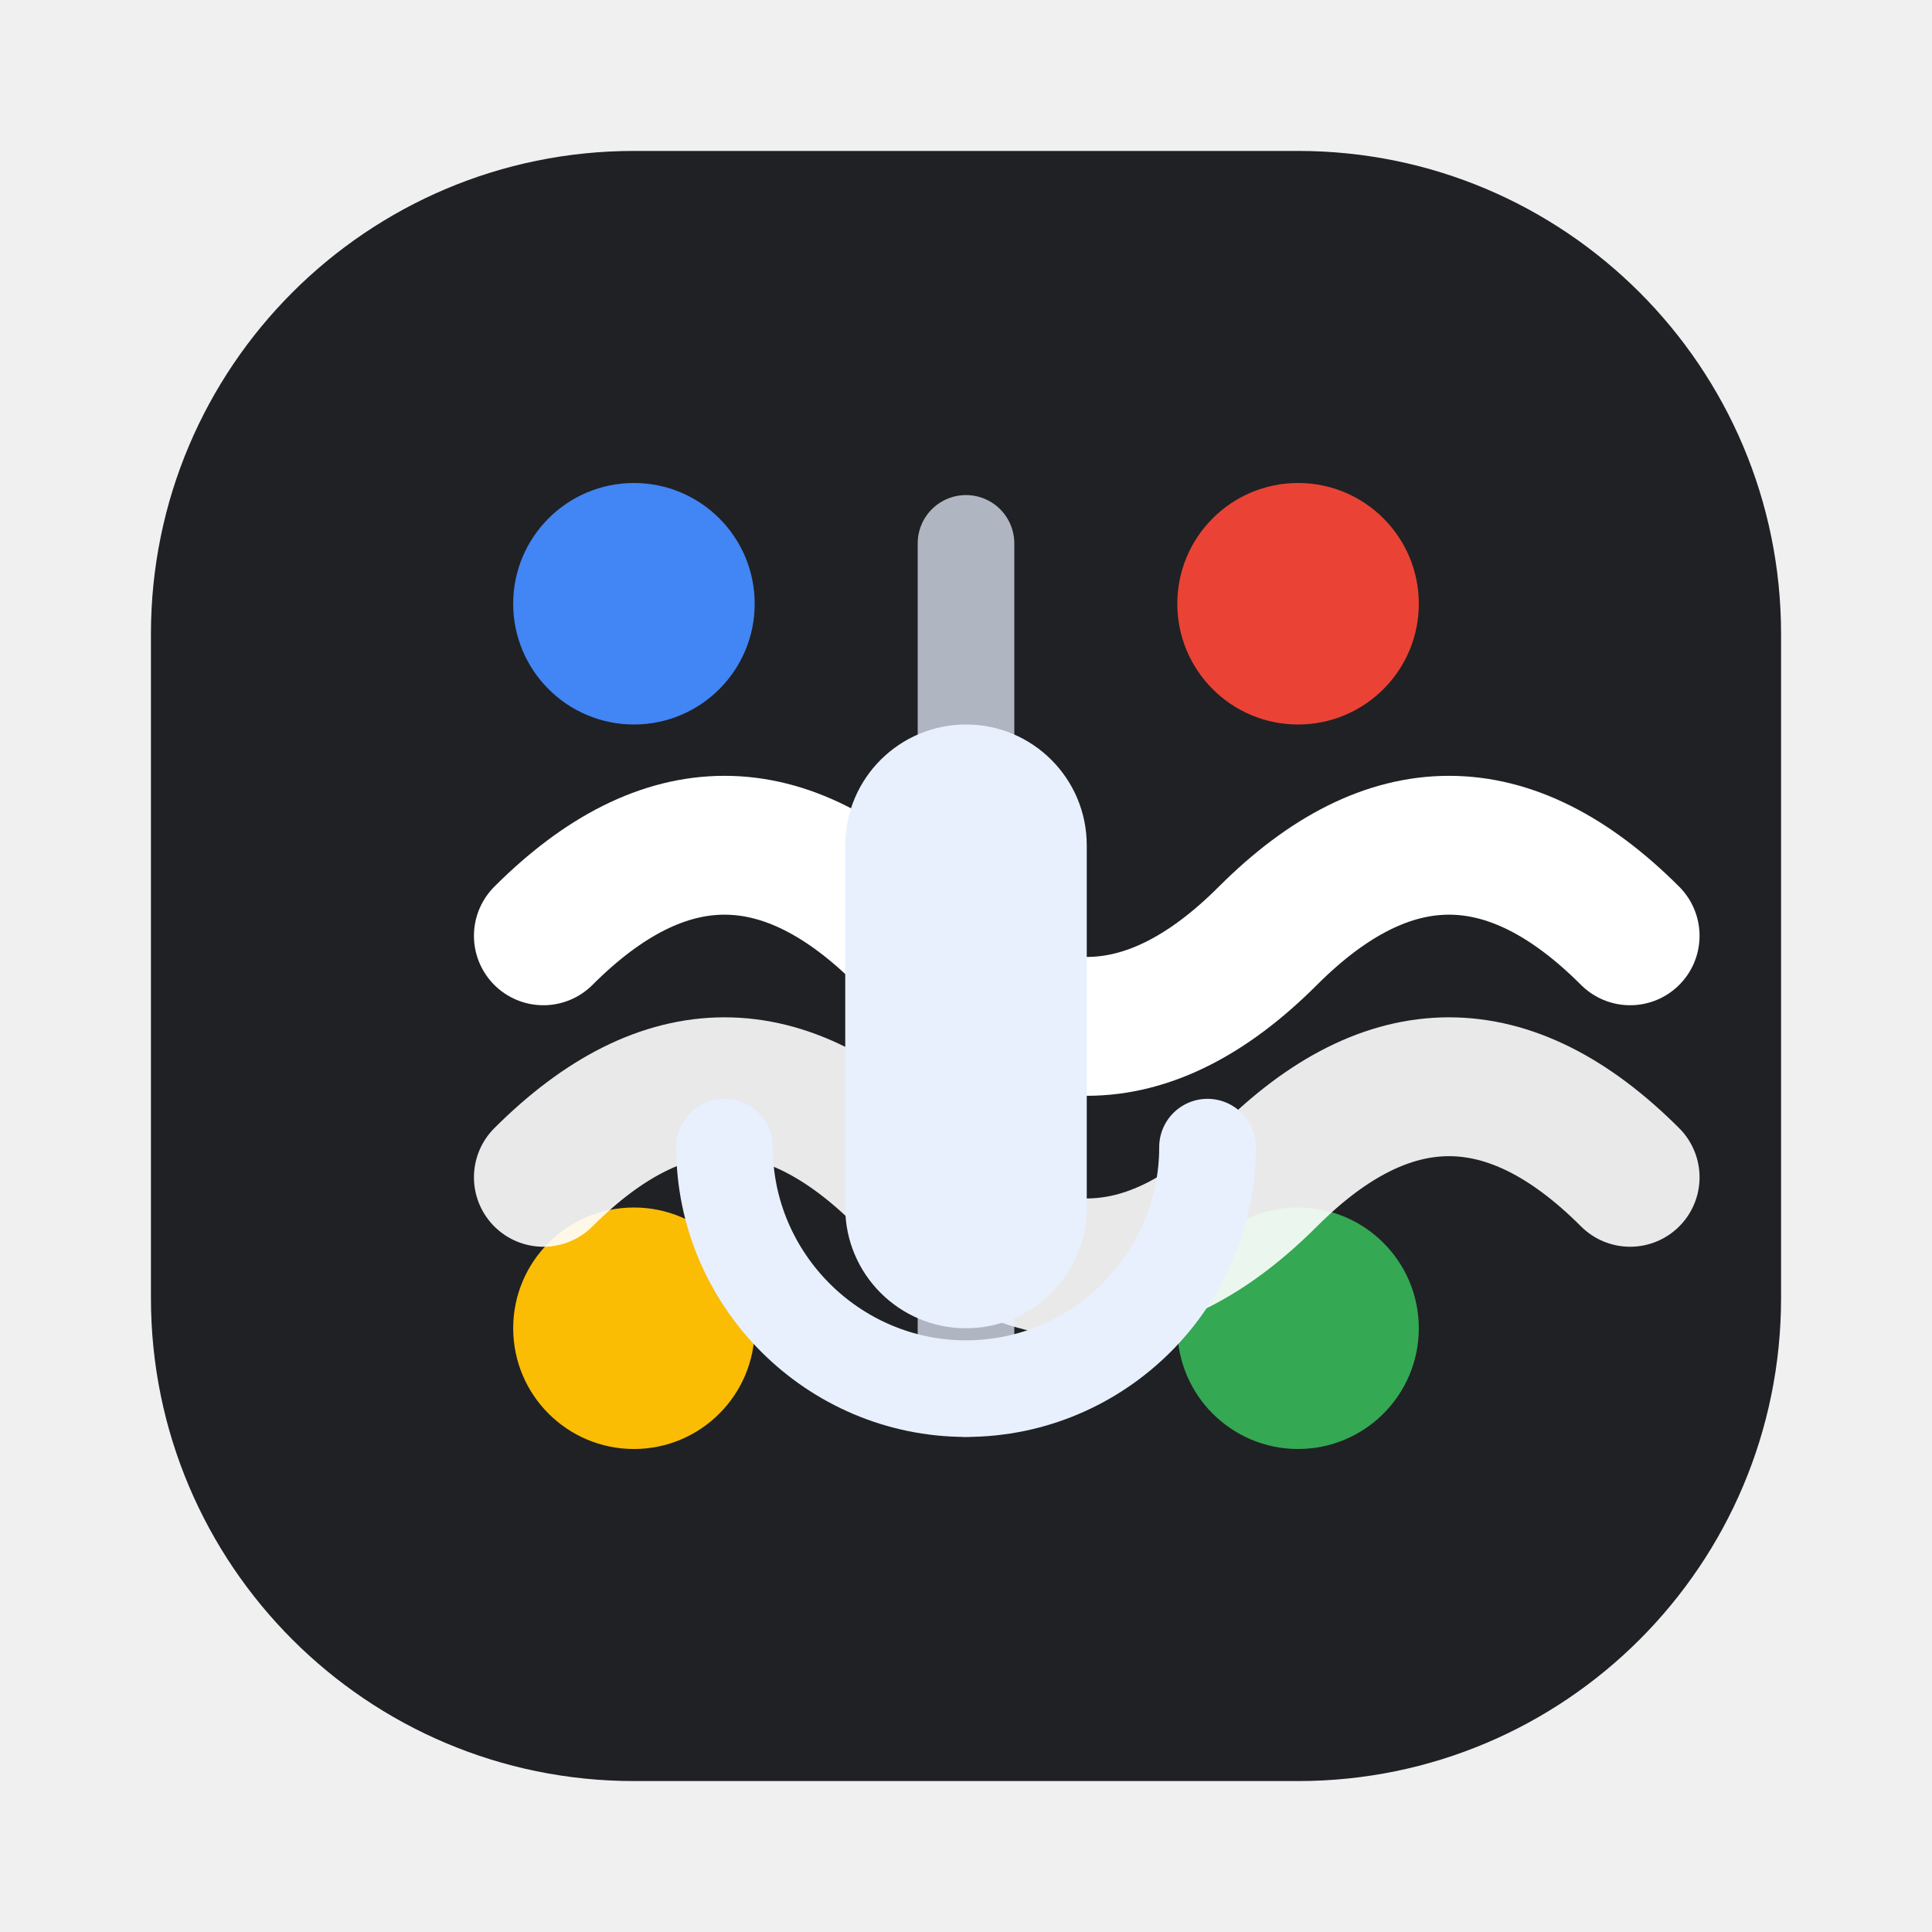
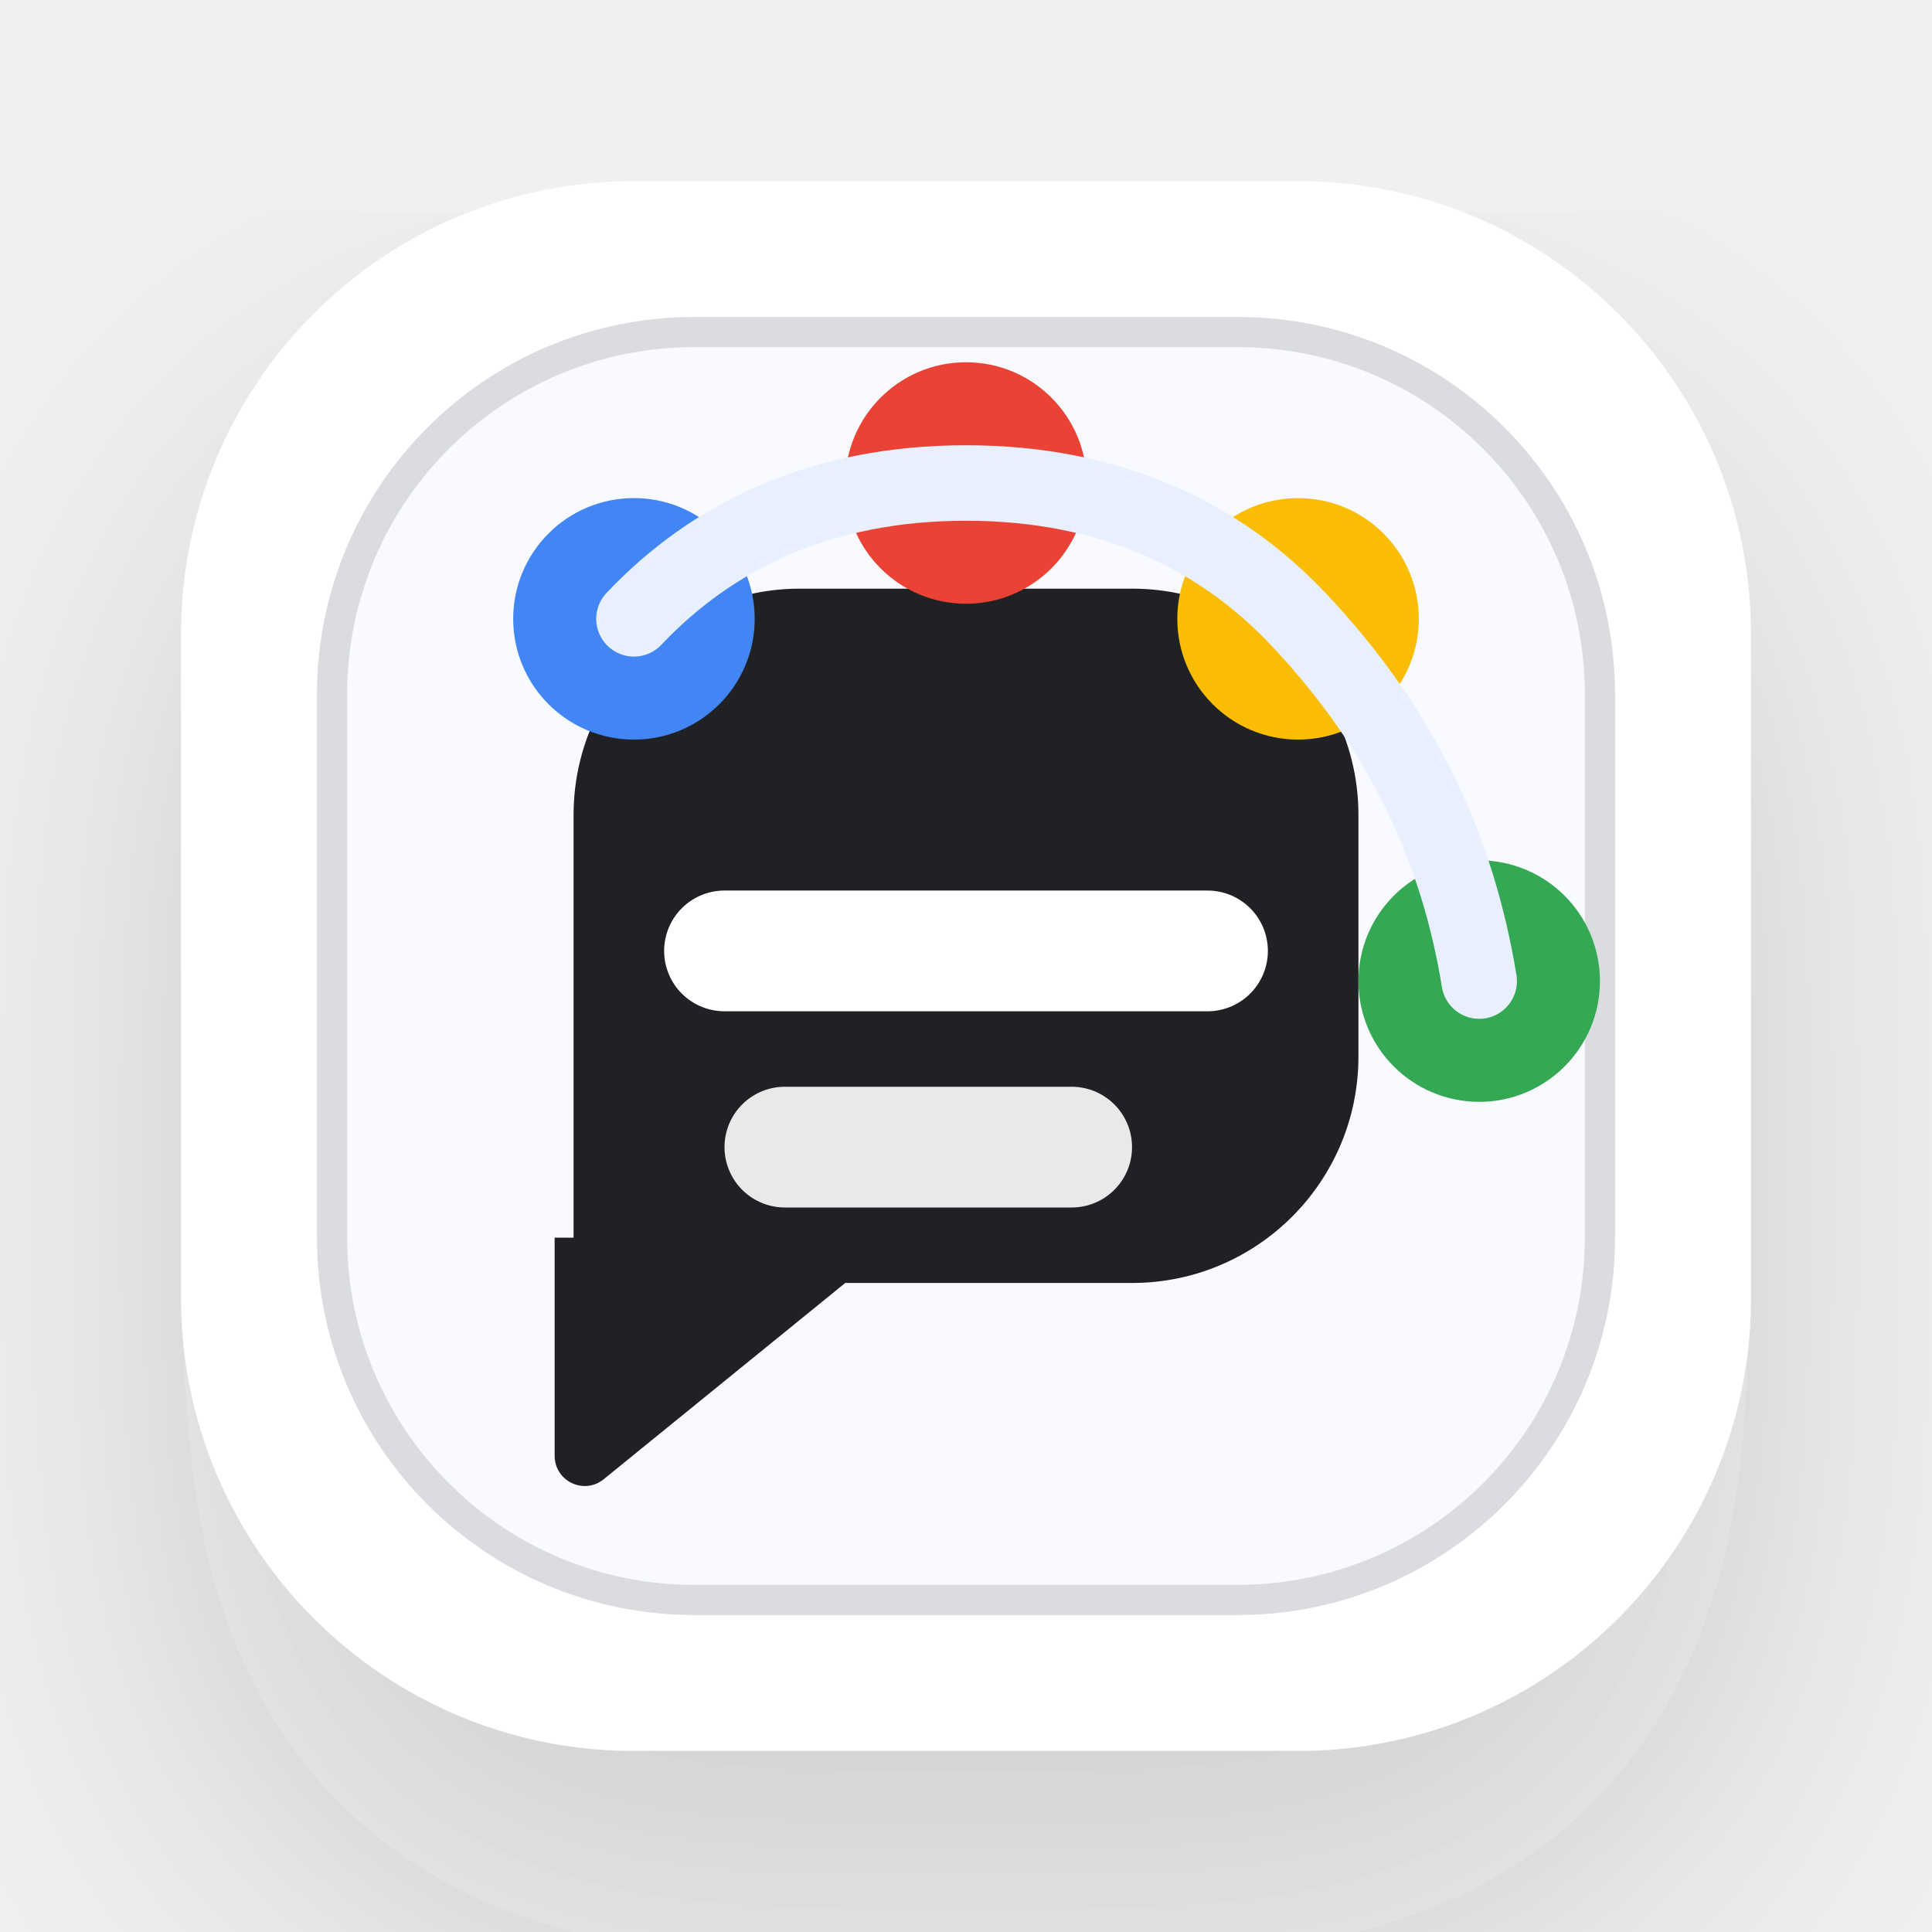
- <svg xmlns="http://www.w3.org/2000/svg" viewBox="0 0 64 64" role="img" aria-labelledby="title desc">
-   <rect x="5" y="5" width="54" height="54" rx="16" fill="#202124" />
-   <circle cx="21" cy="20" r="4" fill="#4285F4" />
-   <circle cx="43" cy="20" r="4" fill="#EA4335" />
-   <circle cx="21" cy="44" r="4" fill="#FBBC04" />
-   <circle cx="43" cy="44" r="4" fill="#34A853" />
-   <path d="M18 31c4-4 8-4 12 0s8 4 12 0 8-4 12 0" fill="none" stroke="#fff" stroke-linecap="round" stroke-width="4.6" />
-   <path d="M18 39c4-4 8-4 12 0s8 4 12 0 8-4 12 0" fill="none" stroke="#fff" stroke-linecap="round" stroke-width="4.6" opacity=".9" />
-   <path d="M32 18v28" fill="none" stroke="#E8F0FE" stroke-linecap="round" stroke-width="3.2" opacity=".72" />
-   <rect x="28" y="24" width="8" height="20" rx="4" fill="#E8F0FE" />
-   <path d="M24 38c0 4.4 3.6 8 8 8s8-3.6 8-8" fill="none" stroke="#E8F0FE" stroke-linecap="round" stroke-width="3.2" />
+ <svg xmlns="http://www.w3.org/2000/svg" viewBox="0 0 128 128" role="img" aria-labelledby="title desc">
+   <defs>
+     <filter id="softShadow" x="-16" y="-12" width="160" height="164" color-interpolation-filters="sRGB">
+       <feDropShadow dx="0" dy="14" stdDeviation="12" flood-color="#202124" flood-opacity=".16" />
+     </filter>
+   </defs>
+   <rect x="12" y="12" width="104" height="104" rx="30" fill="#fff" filter="url(#softShadow)" />
+   <rect x="22" y="22" width="84" height="84" rx="24" fill="#F8FAFF" stroke="#DADCE0" stroke-width="2" />
+   <path d="M38 82V54c0-8.284 6.716-15 15-15h22c8.284 0 15 6.716 15 15v16c0 8.284-6.716 15-15 15H56l-16 13c-1.314 1.067-3.254.132-3.254-1.561V82H38Z" fill="#202124" />
+   <path d="M48 63h32" fill="none" stroke="#fff" stroke-linecap="round" stroke-width="8" />
+   <path d="M52 76h19" fill="none" stroke="#fff" stroke-linecap="round" stroke-width="8" opacity=".9" />
+   <circle cx="42" cy="41" r="8" fill="#4285F4" />
+   <circle cx="64" cy="32" r="8" fill="#EA4335" />
+   <circle cx="86" cy="41" r="8" fill="#FBBC04" />
+   <circle cx="98" cy="65" r="8" fill="#34A853" />
+   <path d="M42 41c5.2-5.5 12.4-9 22-9s16.8 3.5 22 9c7 7.4 10.6 15.4 12 24" fill="none" stroke="#E8F0FE" stroke-linecap="round" stroke-width="5" />
</svg>
